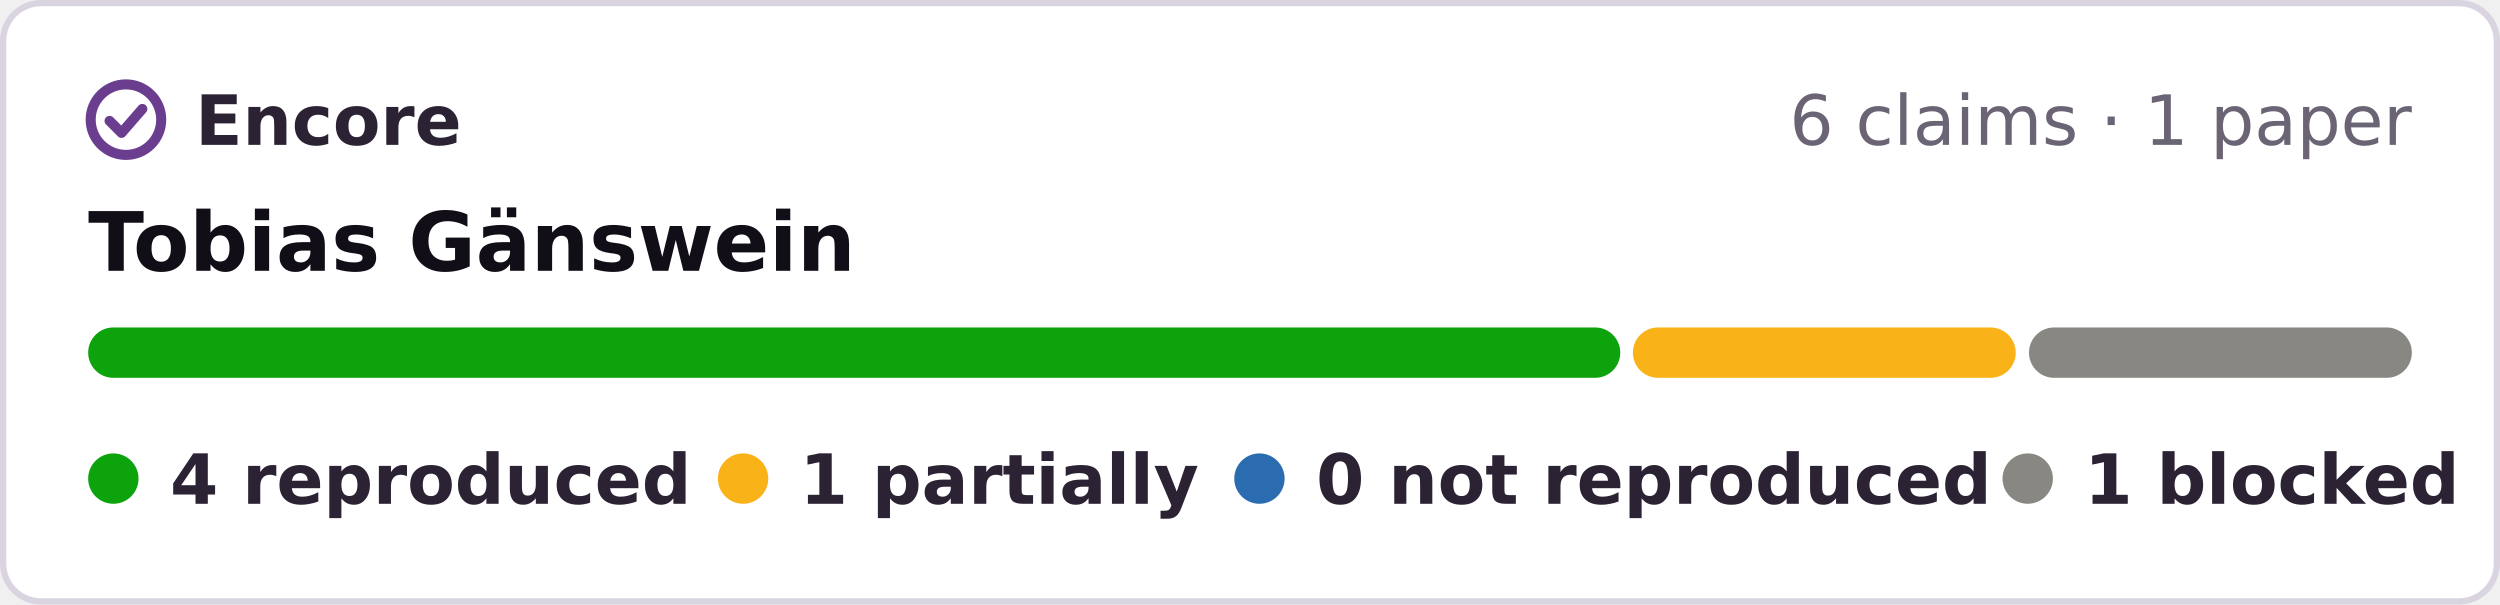
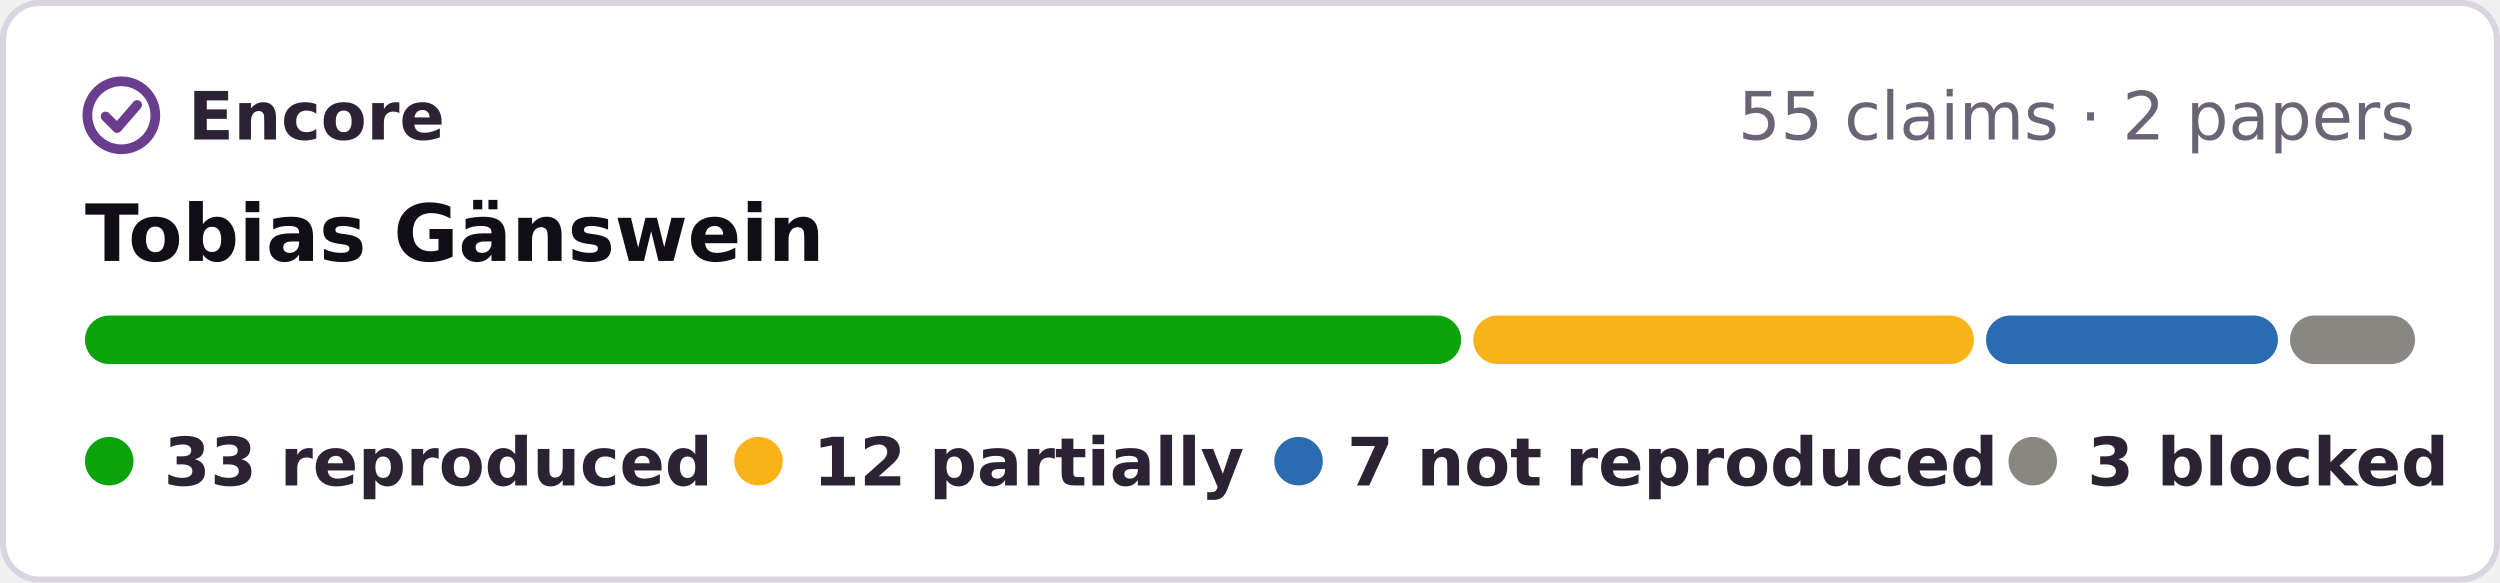
- <svg xmlns="http://www.w3.org/2000/svg" width="397" height="96" viewBox="0 0 397 96" role="img" aria-label="Encore: 4 reproduced, 1 partially reproduced, 1 blocked, of 6 claims in 1 paper of Tobias Gänswein">
-   <rect x=".5" y=".5" width="396" height="95" rx="6" fill="#fff" stroke="#d9d4e0" />
+ <svg xmlns="http://www.w3.org/2000/svg" width="412" height="96" viewBox="0 0 412 96" role="img" aria-label="Encore: 33 reproduced, 12 partially reproduced, 7 not reproduced, 3 blocked, of 55 claims in 2 papers of Tobias Gänswein">
+   <rect x=".5" y=".5" width="411" height="95" rx="6" fill="#fff" stroke="#d9d4e0" />
  <g fill="none" stroke="#6a3d8f" stroke-width="1.6" stroke-linecap="round" stroke-linejoin="round">
    <circle cx="20" cy="19" r="5.6" />
    <path d="M17.4 19.2l1.9 1.9 3.3-3.8" />
  </g>
  <g font-family="Verdana,DejaVu Sans,Geneva,sans-serif" font-size="11">
    <text x="31" y="23" font-weight="bold" fill="#2b2333" textLength="39">Encore</text>
-     <text x="383" y="23" text-anchor="end" fill="#6b6475">6 claims · 1 paper</text>
+     <text x="398" y="23" text-anchor="end" fill="#6b6475">55 claims · 2 papers</text>
    <text x="14" y="43" font-size="13" font-weight="bold" fill="#120e17">Tobias Gänswein</text>
-     <rect x="14.0" y="52" width="243.3" height="8" rx="4" fill="#0ca30c" />
-     <rect x="259.3" y="52" width="60.8" height="8" rx="4" fill="#fab219" />
-     <rect x="322.2" y="52" width="60.8" height="8" rx="4" fill="#898781" />
+     <rect x="14.0" y="52" width="226.8" height="8" rx="4" fill="#0ca30c" />
+     <rect x="242.8" y="52" width="82.5" height="8" rx="4" fill="#fab219" />
+     <rect x="327.3" y="52" width="48.1" height="8" rx="4" fill="#2b6cb0" />
+     <rect x="377.4" y="52" width="20.6" height="8" rx="4" fill="#898781" />
    <g font-weight="bold" fill="#2b2333">
      <circle cx="18" cy="76" r="4" fill="#0ca30c" />
-       <text x="27" y="80" textLength="73">4 reproduced</text>
-       <circle cx="118" cy="76" r="4" fill="#fab219" />
-       <text x="127" y="80" textLength="55">1 partially</text>
-       <circle cx="200" cy="76" r="4" fill="#2b6cb0" />
-       <text x="209" y="80" textLength="95">0 not reproduced</text>
-       <circle cx="322" cy="76" r="4" fill="#898781" />
-       <text x="331" y="80" textLength="52">1 blocked</text>
+       <text x="27" y="80" textLength="80">33 reproduced</text>
+       <circle cx="125" cy="76" r="4" fill="#fab219" />
+       <text x="134" y="80" textLength="62">12 partially</text>
+       <circle cx="214" cy="76" r="4" fill="#2b6cb0" />
+       <text x="222" y="80" textLength="95">7 not reproduced</text>
+       <circle cx="335" cy="76" r="4" fill="#898781" />
+       <text x="344" y="80" textLength="54">3 blocked</text>
    </g>
  </g>
</svg>
